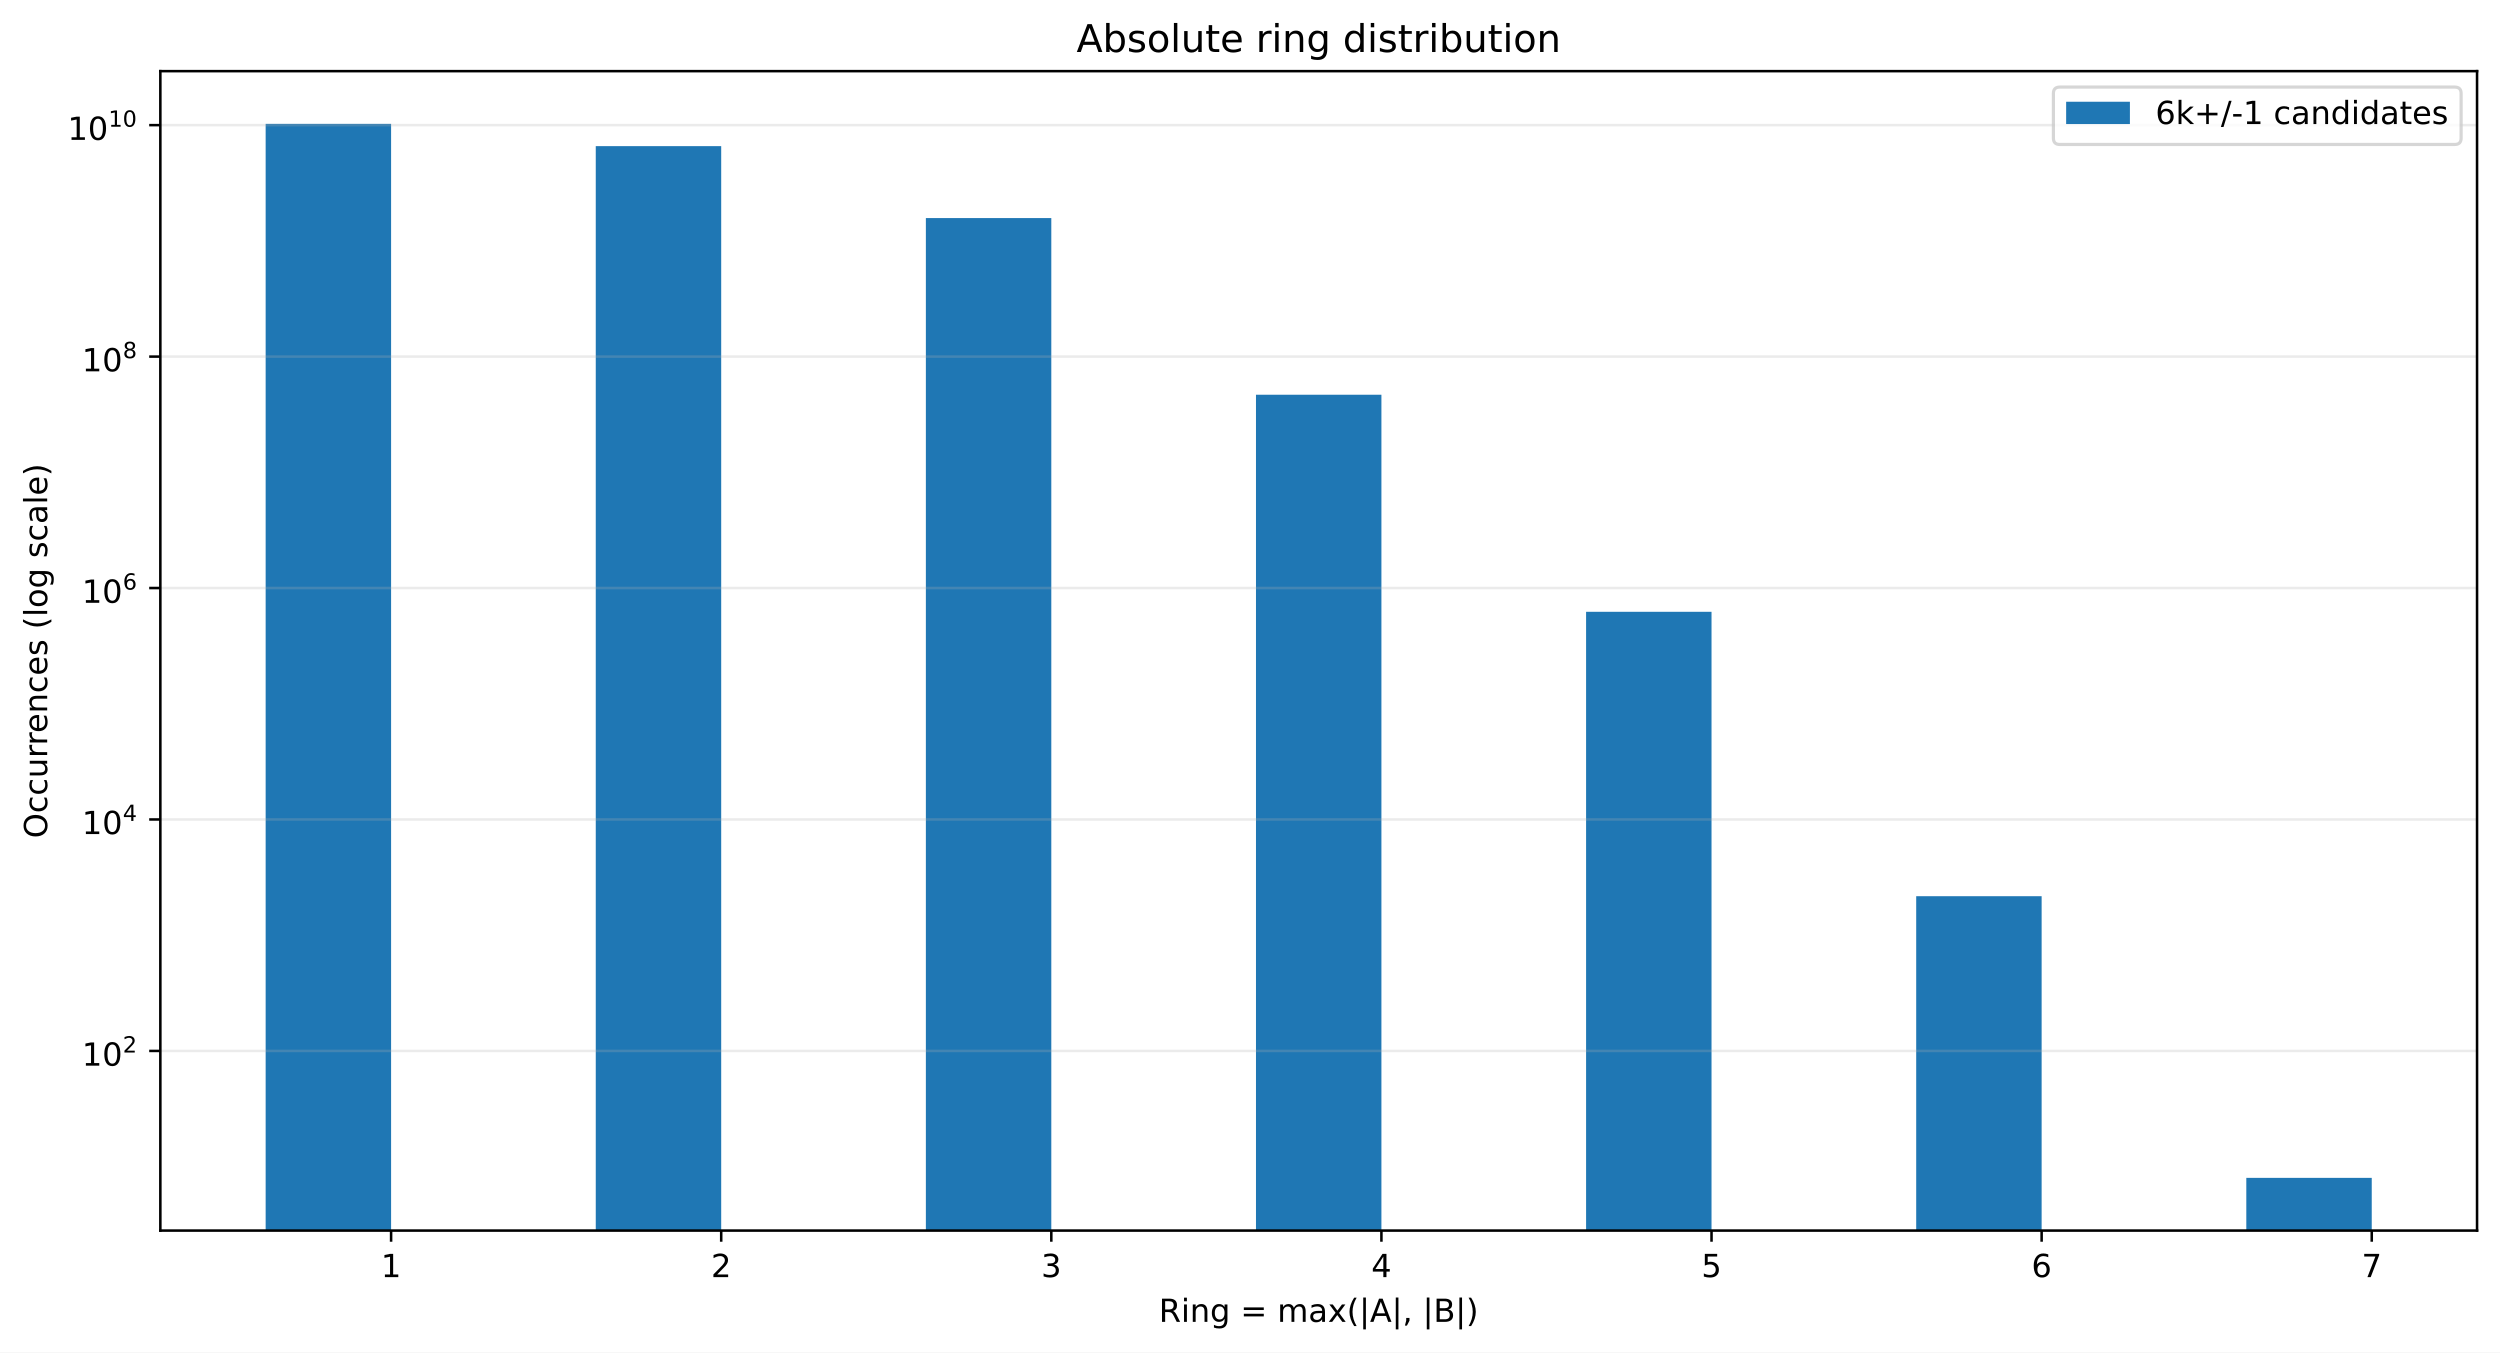
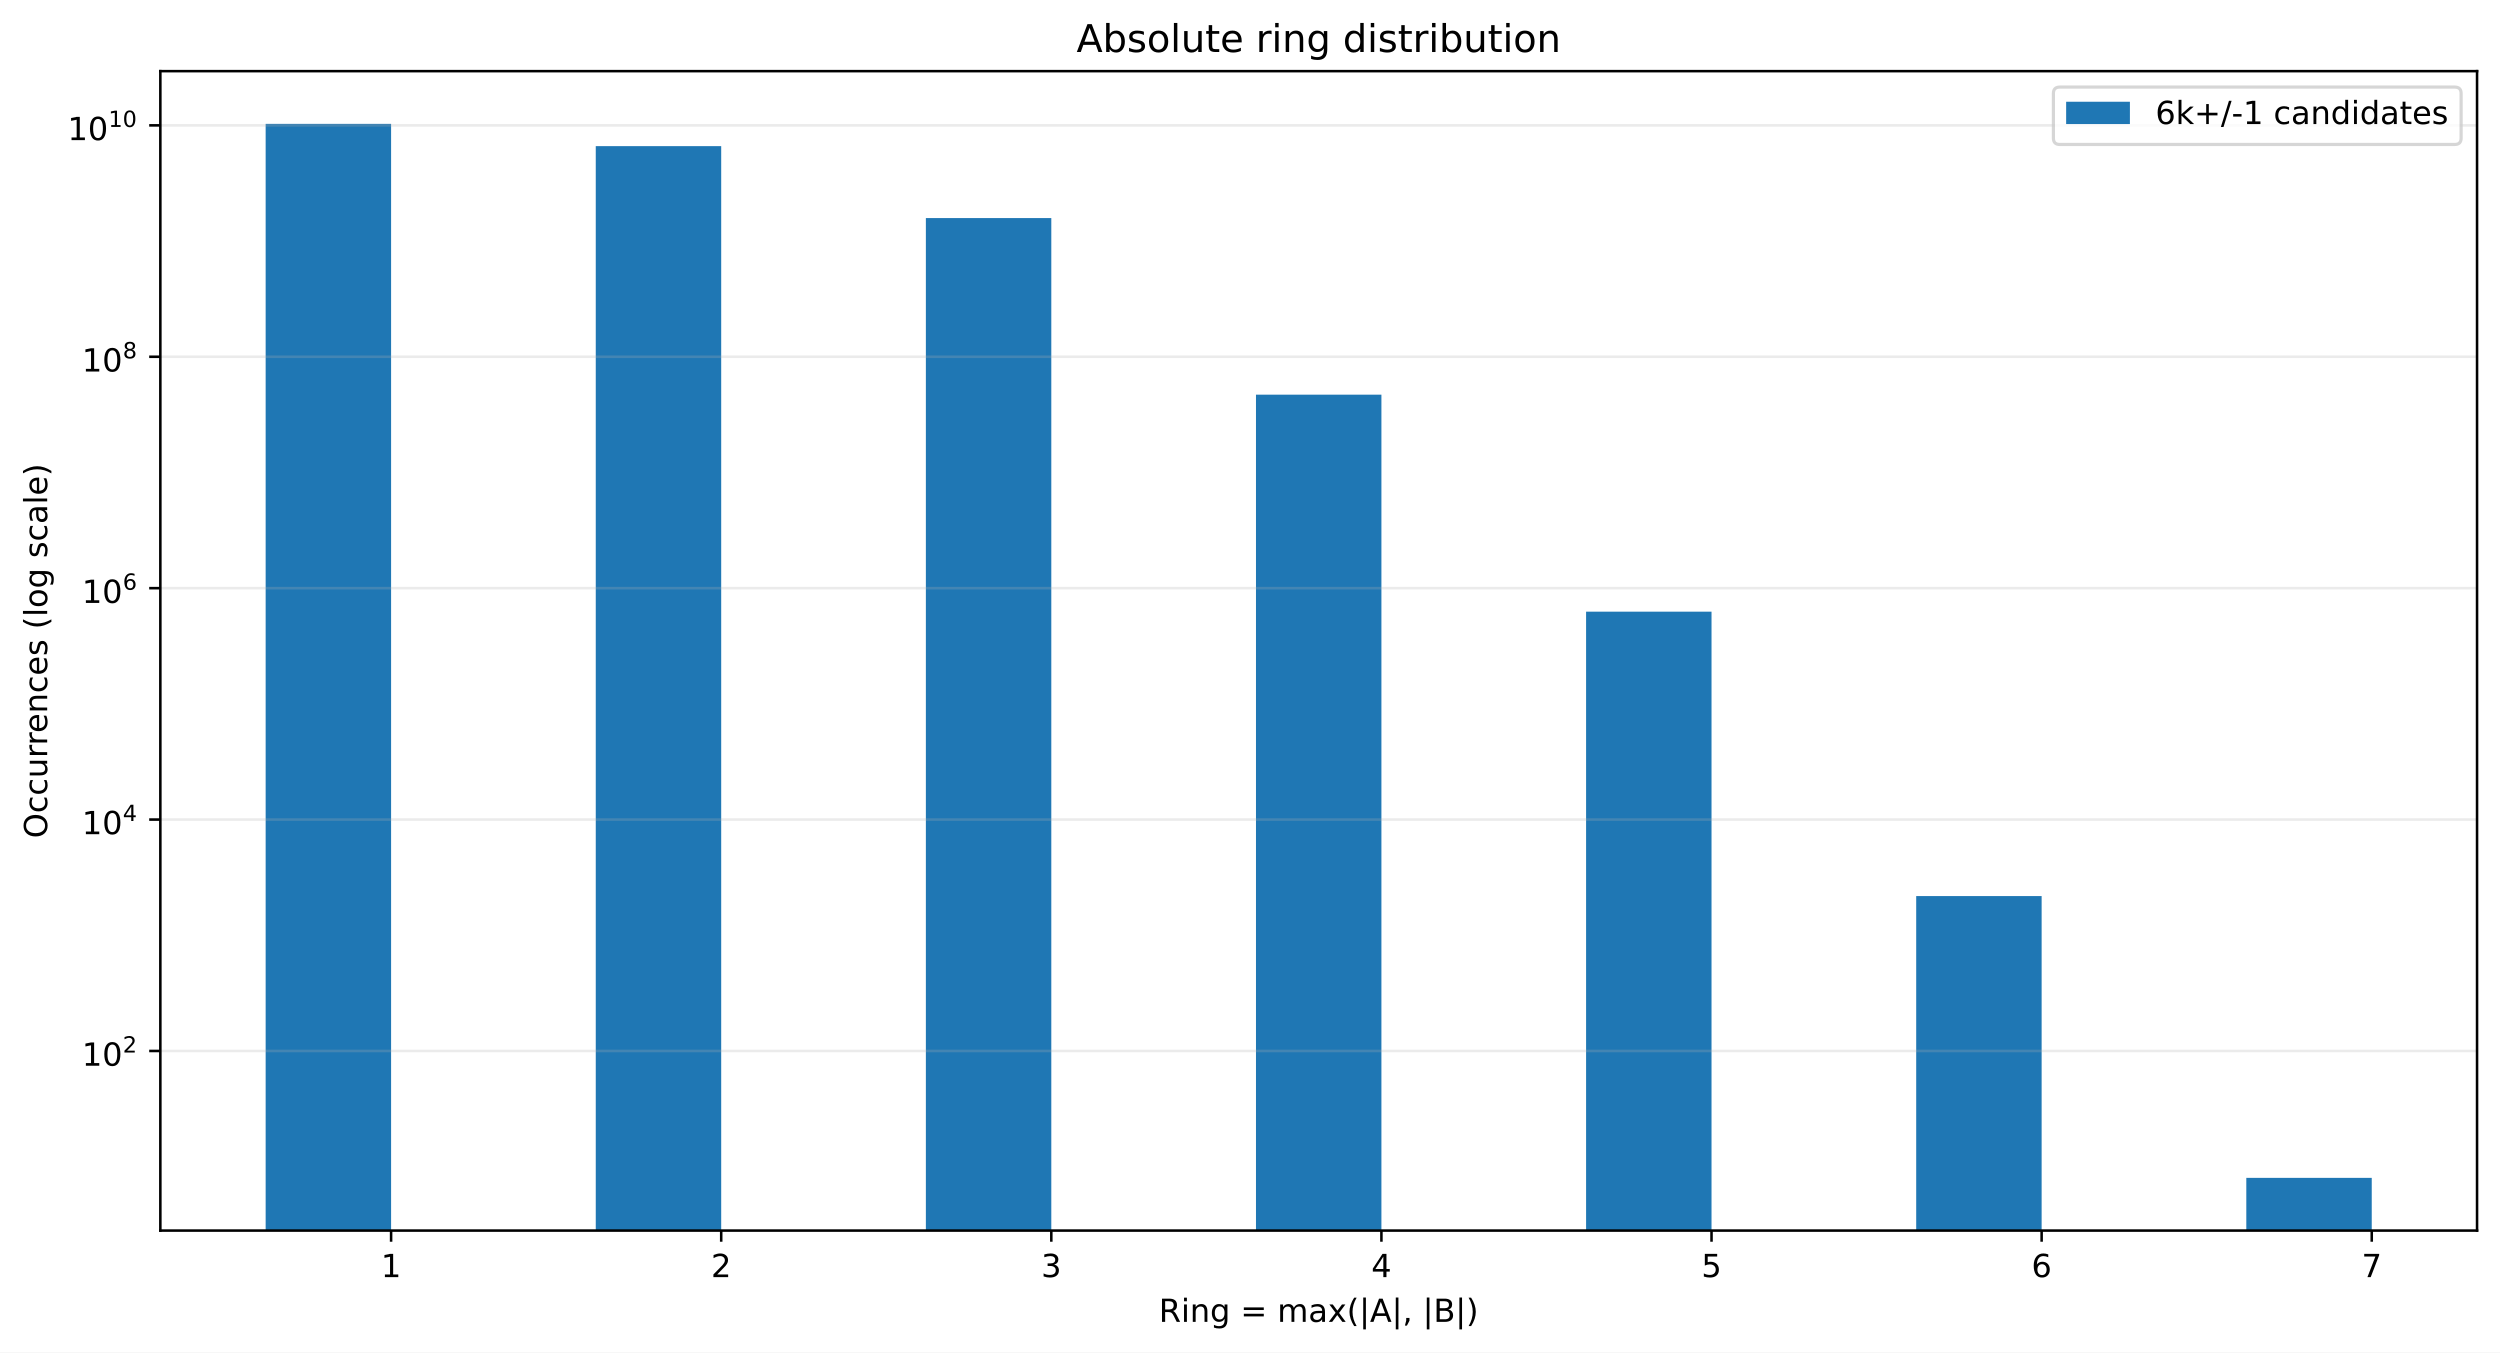
<svg xmlns="http://www.w3.org/2000/svg" xmlns:xlink="http://www.w3.org/1999/xlink" width="784.258pt" height="424.28pt" viewBox="0 0 784.258 424.28" version="1.1">
  <defs>
    <style type="text/css">*{stroke-linejoin: round; stroke-linecap: butt}</style>
  </defs>
  <g id="figure_1">
    <g id="patch_1">
      <path d="M 0 424.28  L 784.258 424.28  L 784.258 0  L 0 0  z " style="fill: #ffffff" />
    </g>
    <g id="axes_1">
      <g id="patch_2">
        <path d="M 50.301 386.036  L 777.058 386.036  L 777.058 22.318  L 50.301 22.318  z " style="fill: #ffffff" />
      </g>
      <g id="patch_3">
-         <path d="M 83.335 36705.257  L 122.687 36705.257  L 122.687 38.851  L 83.335 38.851  z " clip-path="url(#p8e0eadb6ff)" style="fill: #1f77b4" />
+         <path d="M 83.335 36697.544  L 122.687 36697.544  L 122.687 38.851  L 83.335 38.851  z " clip-path="url(#p7bcc1fd3c0)" style="fill: #1f77b4" />
      </g>
      <g id="patch_4">
-         <path d="M 186.891 36705.257  L 226.243 36705.257  L 226.243 45.838  L 186.891 45.838  z " clip-path="url(#p8e0eadb6ff)" style="fill: #1f77b4" />
+         <path d="M 186.891 36697.544  L 226.243 36697.544  L 226.243 45.837  L 186.891 45.837  z " clip-path="url(#p7bcc1fd3c0)" style="fill: #1f77b4" />
      </g>
      <g id="patch_5">
-         <path d="M 290.448 36705.257  L 329.799 36705.257  L 329.799 68.407  L 290.448 68.407  z " clip-path="url(#p8e0eadb6ff)" style="fill: #1f77b4" />
+         <path d="M 290.448 36697.544  L 329.799 36697.544  L 329.799 68.401  L 290.448 68.401  z " clip-path="url(#p7bcc1fd3c0)" style="fill: #1f77b4" />
      </g>
      <g id="patch_6">
-         <path d="M 394.004 36705.257  L 433.355 36705.257  L 433.355 123.827  L 394.004 123.827  z " clip-path="url(#p8e0eadb6ff)" style="fill: #1f77b4" />
+         <path d="M 394.004 36697.544  L 433.355 36697.544  L 433.355 123.809  L 394.004 123.809  z " clip-path="url(#p7bcc1fd3c0)" style="fill: #1f77b4" />
      </g>
      <g id="patch_7">
-         <path d="M 497.56 36705.257  L 536.912 36705.257  L 536.912 191.919  L 497.56 191.919  z " clip-path="url(#p8e0eadb6ff)" style="fill: #1f77b4" />
+         <path d="M 497.56 36697.544  L 536.912 36697.544  L 536.912 191.888  L 497.56 191.888  z " clip-path="url(#p7bcc1fd3c0)" style="fill: #1f77b4" />
      </g>
      <g id="patch_8">
-         <path d="M 601.116 36705.257  L 640.468 36705.257  L 640.468 281.136  L 601.116 281.136  z " clip-path="url(#p8e0eadb6ff)" style="fill: #1f77b4" />
+         <path d="M 601.116 36697.544  L 640.468 36697.544  L 640.468 281.096  L 601.116 281.096  z " clip-path="url(#p7bcc1fd3c0)" style="fill: #1f77b4" />
      </g>
      <g id="patch_9">
-         <path d="M 704.673 36705.257  L 744.024 36705.257  L 744.024 369.503  L 704.673 369.503  z " clip-path="url(#p8e0eadb6ff)" style="fill: #1f77b4" />
+         <path d="M 704.673 36697.544  L 744.024 36697.544  L 744.024 369.503  L 704.673 369.503  z " clip-path="url(#p7bcc1fd3c0)" style="fill: #1f77b4" />
      </g>
      <g id="matplotlib.axis_1">
        <g id="xtick_1">
          <g id="line2d_1">
            <defs>
-               <path id="m4c69bc29e9" d="M 0 0  L 0 3.5  " style="stroke: #000000; stroke-width: 0.8" />
+               <path id="m66e2e5cbbc" d="M 0 0  L 0 3.5  " style="stroke: #000000; stroke-width: 0.8" />
            </defs>
            <g>
-               <use xlink:href="#m4c69bc29e9" x="122.687" y="386.036" style="stroke: #000000; stroke-width: 0.8" />
+               <use xlink:href="#m66e2e5cbbc" x="122.687" y="386.036" style="stroke: #000000; stroke-width: 0.8" />
            </g>
          </g>
          <g id="text_1">
            <g transform="translate(119.5053 400.6334) scale(0.1 -0.1)">
              <defs>
                <path id="DejaVuSans-14" d="M 794 531  L 1825 531  L 1825 4091  L 703 3866  L 703 4441  L 1819 4666  L 2450 4666  L 2450 531  L 3481 531  L 3481 0  L 794 0  L 794 531  z " transform="scale(0.015625)" />
              </defs>
              <use xlink:href="#DejaVuSans-14" />
            </g>
          </g>
        </g>
        <g id="xtick_2">
          <g id="line2d_2">
            <g>
-               <use xlink:href="#m4c69bc29e9" x="226.243" y="386.036" style="stroke: #000000; stroke-width: 0.8" />
+               <use xlink:href="#m66e2e5cbbc" x="226.243" y="386.036" style="stroke: #000000; stroke-width: 0.8" />
            </g>
          </g>
          <g id="text_2">
            <g transform="translate(223.0616 400.6334) scale(0.1 -0.1)">
              <defs>
                <path id="DejaVuSans-15" d="M 1228 531  L 3431 531  L 3431 0  L 469 0  L 469 531  Q 828 903 1448 1529  Q 2069 2156 2228 2338  Q 2531 2678 2651 2914  Q 2772 3150 2772 3378  Q 2772 3750 2511 3984  Q 2250 4219 1831 4219  Q 1534 4219 1204 4116  Q 875 4013 500 3803  L 500 4441  Q 881 4594 1212 4672  Q 1544 4750 1819 4750  Q 2544 4750 2975 4387  Q 3406 4025 3406 3419  Q 3406 3131 3298 2873  Q 3191 2616 2906 2266  Q 2828 2175 2409 1742  Q 1991 1309 1228 531  z " transform="scale(0.015625)" />
              </defs>
              <use xlink:href="#DejaVuSans-15" />
            </g>
          </g>
        </g>
        <g id="xtick_3">
          <g id="line2d_3">
            <g>
-               <use xlink:href="#m4c69bc29e9" x="329.799" y="386.036" style="stroke: #000000; stroke-width: 0.8" />
+               <use xlink:href="#m66e2e5cbbc" x="329.799" y="386.036" style="stroke: #000000; stroke-width: 0.8" />
            </g>
          </g>
          <g id="text_3">
            <g transform="translate(326.6178 400.6334) scale(0.1 -0.1)">
              <defs>
                <path id="DejaVuSans-16" d="M 2597 2516  Q 3050 2419 3304 2112  Q 3559 1806 3559 1356  Q 3559 666 3084 287  Q 2609 -91 1734 -91  Q 1441 -91 1130 -33  Q 819 25 488 141  L 488 750  Q 750 597 1062 519  Q 1375 441 1716 441  Q 2309 441 2620 675  Q 2931 909 2931 1356  Q 2931 1769 2642 2001  Q 2353 2234 1838 2234  L 1294 2234  L 1294 2753  L 1863 2753  Q 2328 2753 2575 2939  Q 2822 3125 2822 3475  Q 2822 3834 2567 4026  Q 2313 4219 1838 4219  Q 1578 4219 1281 4162  Q 984 4106 628 3988  L 628 4550  Q 988 4650 1302 4700  Q 1616 4750 1894 4750  Q 2613 4750 3031 4423  Q 3450 4097 3450 3541  Q 3450 3153 3228 2886  Q 3006 2619 2597 2516  z " transform="scale(0.015625)" />
              </defs>
              <use xlink:href="#DejaVuSans-16" />
            </g>
          </g>
        </g>
        <g id="xtick_4">
          <g id="line2d_4">
            <g>
-               <use xlink:href="#m4c69bc29e9" x="433.355" y="386.036" style="stroke: #000000; stroke-width: 0.8" />
+               <use xlink:href="#m66e2e5cbbc" x="433.355" y="386.036" style="stroke: #000000; stroke-width: 0.8" />
            </g>
          </g>
          <g id="text_4">
            <g transform="translate(430.174 400.6334) scale(0.1 -0.1)">
              <defs>
                <path id="DejaVuSans-17" d="M 2419 4116  L 825 1625  L 2419 1625  L 2419 4116  z M 2253 4666  L 3047 4666  L 3047 1625  L 3713 1625  L 3713 1100  L 3047 1100  L 3047 0  L 2419 0  L 2419 1100  L 313 1100  L 313 1709  L 2253 4666  z " transform="scale(0.015625)" />
              </defs>
              <use xlink:href="#DejaVuSans-17" />
            </g>
          </g>
        </g>
        <g id="xtick_5">
          <g id="line2d_5">
            <g>
-               <use xlink:href="#m4c69bc29e9" x="536.912" y="386.036" style="stroke: #000000; stroke-width: 0.8" />
+               <use xlink:href="#m66e2e5cbbc" x="536.912" y="386.036" style="stroke: #000000; stroke-width: 0.8" />
            </g>
          </g>
          <g id="text_5">
            <g transform="translate(533.7303 400.6334) scale(0.1 -0.1)">
              <defs>
                <path id="DejaVuSans-18" d="M 691 4666  L 3169 4666  L 3169 4134  L 1269 4134  L 1269 2991  Q 1406 3038 1543 3061  Q 1681 3084 1819 3084  Q 2600 3084 3056 2656  Q 3513 2228 3513 1497  Q 3513 744 3044 326  Q 2575 -91 1722 -91  Q 1428 -91 1123 -41  Q 819 9 494 109  L 494 744  Q 775 591 1075 516  Q 1375 441 1709 441  Q 2250 441 2565 725  Q 2881 1009 2881 1497  Q 2881 1984 2565 2268  Q 2250 2553 1709 2553  Q 1456 2553 1204 2497  Q 953 2441 691 2322  L 691 4666  z " transform="scale(0.015625)" />
              </defs>
              <use xlink:href="#DejaVuSans-18" />
            </g>
          </g>
        </g>
        <g id="xtick_6">
          <g id="line2d_6">
            <g>
-               <use xlink:href="#m4c69bc29e9" x="640.468" y="386.036" style="stroke: #000000; stroke-width: 0.8" />
+               <use xlink:href="#m66e2e5cbbc" x="640.468" y="386.036" style="stroke: #000000; stroke-width: 0.8" />
            </g>
          </g>
          <g id="text_6">
            <g transform="translate(637.2865 400.6334) scale(0.1 -0.1)">
              <defs>
                <path id="DejaVuSans-19" d="M 2113 2584  Q 1688 2584 1439 2293  Q 1191 2003 1191 1497  Q 1191 994 1439 701  Q 1688 409 2113 409  Q 2538 409 2786 701  Q 3034 994 3034 1497  Q 3034 2003 2786 2293  Q 2538 2584 2113 2584  z M 3366 4563  L 3366 3988  Q 3128 4100 2886 4159  Q 2644 4219 2406 4219  Q 1781 4219 1451 3797  Q 1122 3375 1075 2522  Q 1259 2794 1537 2939  Q 1816 3084 2150 3084  Q 2853 3084 3261 2657  Q 3669 2231 3669 1497  Q 3669 778 3244 343  Q 2819 -91 2113 -91  Q 1303 -91 875 529  Q 447 1150 447 2328  Q 447 3434 972 4092  Q 1497 4750 2381 4750  Q 2619 4750 2861 4703  Q 3103 4656 3366 4563  z " transform="scale(0.015625)" />
              </defs>
              <use xlink:href="#DejaVuSans-19" />
            </g>
          </g>
        </g>
        <g id="xtick_7">
          <g id="line2d_7">
            <g>
-               <use xlink:href="#m4c69bc29e9" x="744.024" y="386.036" style="stroke: #000000; stroke-width: 0.8" />
+               <use xlink:href="#m66e2e5cbbc" x="744.024" y="386.036" style="stroke: #000000; stroke-width: 0.8" />
            </g>
          </g>
          <g id="text_7">
            <g transform="translate(740.8427 400.6334) scale(0.1 -0.1)">
              <defs>
                <path id="DejaVuSans-1a" d="M 525 4666  L 3525 4666  L 3525 4397  L 1831 0  L 1172 0  L 2766 4134  L 525 4134  L 525 4666  z " transform="scale(0.015625)" />
              </defs>
              <use xlink:href="#DejaVuSans-1a" />
            </g>
          </g>
        </g>
        <g id="text_8">
          <g transform="translate(363.5437 414.678) scale(0.1 -0.1)">
            <defs>
              <path id="DejaVuSans-35" d="M 2841 2188  Q 3044 2119 3236 1894  Q 3428 1669 3622 1275  L 4263 0  L 3584 0  L 2988 1197  Q 2756 1666 2539 1819  Q 2322 1972 1947 1972  L 1259 1972  L 1259 0  L 628 0  L 628 4666  L 2053 4666  Q 2853 4666 3247 4331  Q 3641 3997 3641 3322  Q 3641 2881 3436 2590  Q 3231 2300 2841 2188  z M 1259 4147  L 1259 2491  L 2053 2491  Q 2509 2491 2742 2702  Q 2975 2913 2975 3322  Q 2975 3731 2742 3939  Q 2509 4147 2053 4147  L 1259 4147  z " transform="scale(0.015625)" />
              <path id="DejaVuSans-4c" d="M 603 3500  L 1178 3500  L 1178 0  L 603 0  L 603 3500  z M 603 4863  L 1178 4863  L 1178 4134  L 603 4134  L 603 4863  z " transform="scale(0.015625)" />
              <path id="DejaVuSans-51" d="M 3513 2113  L 3513 0  L 2938 0  L 2938 2094  Q 2938 2591 2744 2837  Q 2550 3084 2163 3084  Q 1697 3084 1428 2787  Q 1159 2491 1159 1978  L 1159 0  L 581 0  L 581 3500  L 1159 3500  L 1159 2956  Q 1366 3272 1645 3428  Q 1925 3584 2291 3584  Q 2894 3584 3203 3211  Q 3513 2838 3513 2113  z " transform="scale(0.015625)" />
              <path id="DejaVuSans-4a" d="M 2906 1791  Q 2906 2416 2648 2759  Q 2391 3103 1925 3103  Q 1463 3103 1205 2759  Q 947 2416 947 1791  Q 947 1169 1205 825  Q 1463 481 1925 481  Q 2391 481 2648 825  Q 2906 1169 2906 1791  z M 3481 434  Q 3481 -459 3084 -895  Q 2688 -1331 1869 -1331  Q 1566 -1331 1297 -1286  Q 1028 -1241 775 -1147  L 775 -588  Q 1028 -725 1275 -790  Q 1522 -856 1778 -856  Q 2344 -856 2625 -561  Q 2906 -266 2906 331  L 2906 616  Q 2728 306 2450 153  Q 2172 0 1784 0  Q 1141 0 747 490  Q 353 981 353 1791  Q 353 2603 747 3093  Q 1141 3584 1784 3584  Q 2172 3584 2450 3431  Q 2728 3278 2906 2969  L 2906 3500  L 3481 3500  L 3481 434  z " transform="scale(0.015625)" />
              <path id="DejaVuSans-3" transform="scale(0.015625)" />
              <path id="DejaVuSans-20" d="M 678 2906  L 4684 2906  L 4684 2381  L 678 2381  L 678 2906  z M 678 1631  L 4684 1631  L 4684 1100  L 678 1100  L 678 1631  z " transform="scale(0.015625)" />
              <path id="DejaVuSans-50" d="M 3328 2828  Q 3544 3216 3844 3400  Q 4144 3584 4550 3584  Q 5097 3584 5394 3201  Q 5691 2819 5691 2113  L 5691 0  L 5113 0  L 5113 2094  Q 5113 2597 4934 2840  Q 4756 3084 4391 3084  Q 3944 3084 3684 2787  Q 3425 2491 3425 1978  L 3425 0  L 2847 0  L 2847 2094  Q 2847 2600 2669 2842  Q 2491 3084 2119 3084  Q 1678 3084 1418 2786  Q 1159 2488 1159 1978  L 1159 0  L 581 0  L 581 3500  L 1159 3500  L 1159 2956  Q 1356 3278 1631 3431  Q 1906 3584 2284 3584  Q 2666 3584 2933 3390  Q 3200 3197 3328 2828  z " transform="scale(0.015625)" />
              <path id="DejaVuSans-44" d="M 2194 1759  Q 1497 1759 1228 1600  Q 959 1441 959 1056  Q 959 750 1161 570  Q 1363 391 1709 391  Q 2188 391 2477 730  Q 2766 1069 2766 1631  L 2766 1759  L 2194 1759  z M 3341 1997  L 3341 0  L 2766 0  L 2766 531  Q 2569 213 2275 61  Q 1981 -91 1556 -91  Q 1019 -91 701 211  Q 384 513 384 1019  Q 384 1609 779 1909  Q 1175 2209 1959 2209  L 2766 2209  L 2766 2266  Q 2766 2663 2505 2880  Q 2244 3097 1772 3097  Q 1472 3097 1187 3025  Q 903 2953 641 2809  L 641 3341  Q 956 3463 1253 3523  Q 1550 3584 1831 3584  Q 2591 3584 2966 3190  Q 3341 2797 3341 1997  z " transform="scale(0.015625)" />
              <path id="DejaVuSans-5b" d="M 3513 3500  L 2247 1797  L 3578 0  L 2900 0  L 1881 1375  L 863 0  L 184 0  L 1544 1831  L 300 3500  L 978 3500  L 1906 2253  L 2834 3500  L 3513 3500  z " transform="scale(0.015625)" />
              <path id="DejaVuSans-b" d="M 1984 4856  Q 1566 4138 1362 3434  Q 1159 2731 1159 2009  Q 1159 1288 1364 580  Q 1569 -128 1984 -844  L 1484 -844  Q 1016 -109 783 600  Q 550 1309 550 2009  Q 550 2706 781 3412  Q 1013 4119 1484 4856  L 1984 4856  z " transform="scale(0.015625)" />
              <path id="DejaVuSans-5f" d="M 1344 4891  L 1344 -1509  L 813 -1509  L 813 4891  L 1344 4891  z " transform="scale(0.015625)" />
              <path id="DejaVuSans-24" d="M 2188 4044  L 1331 1722  L 3047 1722  L 2188 4044  z M 1831 4666  L 2547 4666  L 4325 0  L 3669 0  L 3244 1197  L 1141 1197  L 716 0  L 50 0  L 1831 4666  z " transform="scale(0.015625)" />
              <path id="DejaVuSans-f" d="M 750 794  L 1409 794  L 1409 256  L 897 -744  L 494 -744  L 750 256  L 750 794  z " transform="scale(0.015625)" />
              <path id="DejaVuSans-25" d="M 1259 2228  L 1259 519  L 2272 519  Q 2781 519 3026 730  Q 3272 941 3272 1375  Q 3272 1813 3026 2020  Q 2781 2228 2272 2228  L 1259 2228  z M 1259 4147  L 1259 2741  L 2194 2741  Q 2656 2741 2882 2914  Q 3109 3088 3109 3444  Q 3109 3797 2882 3972  Q 2656 4147 2194 4147  L 1259 4147  z M 628 4666  L 2241 4666  Q 2963 4666 3353 4366  Q 3744 4066 3744 3513  Q 3744 3084 3544 2831  Q 3344 2578 2956 2516  Q 3422 2416 3680 2098  Q 3938 1781 3938 1306  Q 3938 681 3513 340  Q 3088 0 2303 0  L 628 0  L 628 4666  z " transform="scale(0.015625)" />
              <path id="DejaVuSans-c" d="M 513 4856  L 1013 4856  Q 1481 4119 1714 3412  Q 1947 2706 1947 2009  Q 1947 1309 1714 600  Q 1481 -109 1013 -844  L 513 -844  Q 928 -128 1133 580  Q 1338 1288 1338 2009  Q 1338 2731 1133 3434  Q 928 4138 513 4856  z " transform="scale(0.015625)" />
            </defs>
            <use xlink:href="#DejaVuSans-35" />
            <use xlink:href="#DejaVuSans-4c" transform="translate(69.48438 0)" />
            <use xlink:href="#DejaVuSans-51" transform="translate(97.26562 0)" />
            <use xlink:href="#DejaVuSans-4a" transform="translate(160.6406 0)" />
            <use xlink:href="#DejaVuSans-3" transform="translate(224.125 0)" />
            <use xlink:href="#DejaVuSans-20" transform="translate(255.9062 0)" />
            <use xlink:href="#DejaVuSans-3" transform="translate(339.7031 0)" />
            <use xlink:href="#DejaVuSans-50" transform="translate(371.4844 0)" />
            <use xlink:href="#DejaVuSans-44" transform="translate(468.8906 0)" />
            <use xlink:href="#DejaVuSans-5b" transform="translate(530.1719 0)" />
            <use xlink:href="#DejaVuSans-b" transform="translate(589.3594 0)" />
            <use xlink:href="#DejaVuSans-5f" transform="translate(628.375 0)" />
            <use xlink:href="#DejaVuSans-24" transform="translate(662.0625 0)" />
            <use xlink:href="#DejaVuSans-5f" transform="translate(730.4688 0)" />
            <use xlink:href="#DejaVuSans-f" transform="translate(764.1562 0)" />
            <use xlink:href="#DejaVuSans-3" transform="translate(795.9375 0)" />
            <use xlink:href="#DejaVuSans-5f" transform="translate(827.7188 0)" />
            <use xlink:href="#DejaVuSans-25" transform="translate(861.4062 0)" />
            <use xlink:href="#DejaVuSans-5f" transform="translate(930.0156 0)" />
            <use xlink:href="#DejaVuSans-c" transform="translate(963.7031 0)" />
          </g>
        </g>
      </g>
      <g id="matplotlib.axis_2">
        <g id="ytick_1">
          <g id="line2d_8">
-             <path d="M 50.301 329.682  L 777.058 329.682  " clip-path="url(#p8e0eadb6ff)" style="fill: none; stroke: #b0b0b0; stroke-opacity: 0.25; stroke-width: 0.8; stroke-linecap: square" />
+             <path d="M 50.301 329.691  L 777.058 329.691  " clip-path="url(#p7bcc1fd3c0)" style="fill: none; stroke: #b0b0b0; stroke-opacity: 0.25; stroke-width: 0.8; stroke-linecap: square" />
          </g>
          <g id="line2d_9">
            <defs>
-               <path id="mef5e753d96" d="M 0 0  L -3.5 0  " style="stroke: #000000; stroke-width: 0.8" />
+               <path id="m7a32006f7e" d="M 0 0  L -3.5 0  " style="stroke: #000000; stroke-width: 0.8" />
            </defs>
            <g>
-               <use xlink:href="#mef5e753d96" x="50.301" y="329.682" style="stroke: #000000; stroke-width: 0.8" />
+               <use xlink:href="#m7a32006f7e" x="50.301" y="329.691" style="stroke: #000000; stroke-width: 0.8" />
            </g>
          </g>
          <g id="text_9">
-             <g transform="translate(25.70078 334.3821) scale(0.1 -0.1)">
+             <g transform="translate(25.70078 334.3905) scale(0.1 -0.1)">
              <defs>
                <path id="DejaVuSans-13" d="M 2034 4250  Q 1547 4250 1301 3770  Q 1056 3291 1056 2328  Q 1056 1369 1301 889  Q 1547 409 2034 409  Q 2525 409 2770 889  Q 3016 1369 3016 2328  Q 3016 3291 2770 3770  Q 2525 4250 2034 4250  z M 2034 4750  Q 2819 4750 3233 4129  Q 3647 3509 3647 2328  Q 3647 1150 3233 529  Q 2819 -91 2034 -91  Q 1250 -91 836 529  Q 422 1150 422 2328  Q 422 3509 836 4129  Q 1250 4750 2034 4750  z " transform="scale(0.015625)" />
              </defs>
              <use xlink:href="#DejaVuSans-14" transform="translate(0 0.746875)" />
              <use xlink:href="#DejaVuSans-13" transform="translate(63.62305 0.746875)" />
              <use xlink:href="#DejaVuSans-15" transform="translate(128.2031 42.04688) scale(0.7)" />
            </g>
          </g>
        </g>
        <g id="ytick_2">
          <g id="line2d_10">
-             <path d="M 50.301 257.076  L 777.058 257.076  " clip-path="url(#p8e0eadb6ff)" style="fill: none; stroke: #b0b0b0; stroke-opacity: 0.25; stroke-width: 0.8; stroke-linecap: square" />
+             <path d="M 50.301 257.1  L 777.058 257.1  " clip-path="url(#p7bcc1fd3c0)" style="fill: none; stroke: #b0b0b0; stroke-opacity: 0.25; stroke-width: 0.8; stroke-linecap: square" />
          </g>
          <g id="line2d_11">
            <g>
-               <use xlink:href="#mef5e753d96" x="50.301" y="257.076" style="stroke: #000000; stroke-width: 0.8" />
+               <use xlink:href="#m7a32006f7e" x="50.301" y="257.1" style="stroke: #000000; stroke-width: 0.8" />
            </g>
          </g>
          <g id="text_10">
-             <g transform="translate(25.70078 261.7261) scale(0.1 -0.1)">
+             <g transform="translate(25.70078 261.75) scale(0.1 -0.1)">
              <use xlink:href="#DejaVuSans-14" transform="translate(0 0.665625)" />
              <use xlink:href="#DejaVuSans-13" transform="translate(63.62305 0.665625)" />
              <use xlink:href="#DejaVuSans-17" transform="translate(128.2031 41.96563) scale(0.7)" />
            </g>
          </g>
        </g>
        <g id="ytick_3">
          <g id="line2d_12">
-             <path d="M 50.301 184.47  L 777.058 184.47  " clip-path="url(#p8e0eadb6ff)" style="fill: none; stroke: #b0b0b0; stroke-opacity: 0.25; stroke-width: 0.8; stroke-linecap: square" />
+             <path d="M 50.301 184.509  L 777.058 184.509  " clip-path="url(#p7bcc1fd3c0)" style="fill: none; stroke: #b0b0b0; stroke-opacity: 0.25; stroke-width: 0.8; stroke-linecap: square" />
          </g>
          <g id="line2d_13">
            <g>
-               <use xlink:href="#mef5e753d96" x="50.301" y="184.47" style="stroke: #000000; stroke-width: 0.8" />
+               <use xlink:href="#m7a32006f7e" x="50.301" y="184.509" style="stroke: #000000; stroke-width: 0.8" />
            </g>
          </g>
          <g id="text_11">
-             <g transform="translate(25.70078 189.1702) scale(0.1 -0.1)">
+             <g transform="translate(25.70078 189.2095) scale(0.1 -0.1)">
              <use xlink:href="#DejaVuSans-14" transform="translate(0 0.746875)" />
              <use xlink:href="#DejaVuSans-13" transform="translate(63.62305 0.746875)" />
              <use xlink:href="#DejaVuSans-19" transform="translate(128.2031 42.04688) scale(0.7)" />
            </g>
          </g>
        </g>
        <g id="ytick_4">
          <g id="line2d_14">
-             <path d="M 50.301 111.864  L 777.058 111.864  " clip-path="url(#p8e0eadb6ff)" style="fill: none; stroke: #b0b0b0; stroke-opacity: 0.25; stroke-width: 0.8; stroke-linecap: square" />
+             <path d="M 50.301 111.919  L 777.058 111.919  " clip-path="url(#p7bcc1fd3c0)" style="fill: none; stroke: #b0b0b0; stroke-opacity: 0.25; stroke-width: 0.8; stroke-linecap: square" />
          </g>
          <g id="line2d_15">
            <g>
-               <use xlink:href="#mef5e753d96" x="50.301" y="111.864" style="stroke: #000000; stroke-width: 0.8" />
+               <use xlink:href="#m7a32006f7e" x="50.301" y="111.919" style="stroke: #000000; stroke-width: 0.8" />
            </g>
          </g>
          <g id="text_12">
-             <g transform="translate(25.70078 116.5643) scale(0.1 -0.1)">
+             <g transform="translate(25.70078 116.6189) scale(0.1 -0.1)">
              <defs>
                <path id="DejaVuSans-1b" d="M 2034 2216  Q 1584 2216 1326 1975  Q 1069 1734 1069 1313  Q 1069 891 1326 650  Q 1584 409 2034 409  Q 2484 409 2743 651  Q 3003 894 3003 1313  Q 3003 1734 2745 1975  Q 2488 2216 2034 2216  z M 1403 2484  Q 997 2584 770 2862  Q 544 3141 544 3541  Q 544 4100 942 4425  Q 1341 4750 2034 4750  Q 2731 4750 3128 4425  Q 3525 4100 3525 3541  Q 3525 3141 3298 2862  Q 3072 2584 2669 2484  Q 3125 2378 3379 2068  Q 3634 1759 3634 1313  Q 3634 634 3220 271  Q 2806 -91 2034 -91  Q 1263 -91 848 271  Q 434 634 434 1313  Q 434 1759 690 2068  Q 947 2378 1403 2484  z M 1172 3481  Q 1172 3119 1398 2916  Q 1625 2713 2034 2713  Q 2441 2713 2670 2916  Q 2900 3119 2900 3481  Q 2900 3844 2670 4047  Q 2441 4250 2034 4250  Q 1625 4250 1398 4047  Q 1172 3844 1172 3481  z " transform="scale(0.015625)" />
              </defs>
              <use xlink:href="#DejaVuSans-14" transform="translate(0 0.746875)" />
              <use xlink:href="#DejaVuSans-13" transform="translate(63.62305 0.746875)" />
              <use xlink:href="#DejaVuSans-1b" transform="translate(128.2031 42.04688) scale(0.7)" />
            </g>
          </g>
        </g>
        <g id="ytick_5">
          <g id="line2d_16">
-             <path d="M 50.301 39.258  L 777.058 39.258  " clip-path="url(#p8e0eadb6ff)" style="fill: none; stroke: #b0b0b0; stroke-opacity: 0.25; stroke-width: 0.8; stroke-linecap: square" />
+             <path d="M 50.301 39.328  L 777.058 39.328  " clip-path="url(#p7bcc1fd3c0)" style="fill: none; stroke: #b0b0b0; stroke-opacity: 0.25; stroke-width: 0.8; stroke-linecap: square" />
          </g>
          <g id="line2d_17">
            <g>
-               <use xlink:href="#mef5e753d96" x="50.301" y="39.258" style="stroke: #000000; stroke-width: 0.8" />
+               <use xlink:href="#m7a32006f7e" x="50.301" y="39.328" style="stroke: #000000; stroke-width: 0.8" />
            </g>
          </g>
          <g id="text_13">
-             <g transform="translate(21.20078 43.95832) scale(0.1 -0.1)">
+             <g transform="translate(21.20078 44.02842) scale(0.1 -0.1)">
              <use xlink:href="#DejaVuSans-14" transform="translate(0 0.746875)" />
              <use xlink:href="#DejaVuSans-13" transform="translate(63.62305 0.746875)" />
              <use xlink:href="#DejaVuSans-14" transform="translate(128.2031 42.04688) scale(0.7)" />
              <use xlink:href="#DejaVuSans-13" transform="translate(172.7393 42.04688) scale(0.7)" />
            </g>
          </g>
        </g>
        <g id="text_14">
          <g transform="translate(14.79844 262.9551) rotate(-90) scale(0.1 -0.1)">
            <defs>
              <path id="DejaVuSans-32" d="M 2522 4238  Q 1834 4238 1429 3725  Q 1025 3213 1025 2328  Q 1025 1447 1429 934  Q 1834 422 2522 422  Q 3209 422 3611 934  Q 4013 1447 4013 2328  Q 4013 3213 3611 3725  Q 3209 4238 2522 4238  z M 2522 4750  Q 3503 4750 4090 4092  Q 4678 3434 4678 2328  Q 4678 1225 4090 567  Q 3503 -91 2522 -91  Q 1538 -91 948 565  Q 359 1222 359 2328  Q 359 3434 948 4092  Q 1538 4750 2522 4750  z " transform="scale(0.015625)" />
              <path id="DejaVuSans-46" d="M 3122 3366  L 3122 2828  Q 2878 2963 2633 3030  Q 2388 3097 2138 3097  Q 1578 3097 1268 2742  Q 959 2388 959 1747  Q 959 1106 1268 751  Q 1578 397 2138 397  Q 2388 397 2633 464  Q 2878 531 3122 666  L 3122 134  Q 2881 22 2623 -34  Q 2366 -91 2075 -91  Q 1284 -91 818 406  Q 353 903 353 1747  Q 353 2603 823 3093  Q 1294 3584 2113 3584  Q 2378 3584 2631 3529  Q 2884 3475 3122 3366  z " transform="scale(0.015625)" />
              <path id="DejaVuSans-58" d="M 544 1381  L 544 3500  L 1119 3500  L 1119 1403  Q 1119 906 1312 657  Q 1506 409 1894 409  Q 2359 409 2629 706  Q 2900 1003 2900 1516  L 2900 3500  L 3475 3500  L 3475 0  L 2900 0  L 2900 538  Q 2691 219 2414 64  Q 2138 -91 1772 -91  Q 1169 -91 856 284  Q 544 659 544 1381  z M 1991 3584  L 1991 3584  z " transform="scale(0.015625)" />
              <path id="DejaVuSans-55" d="M 2631 2963  Q 2534 3019 2420 3045  Q 2306 3072 2169 3072  Q 1681 3072 1420 2755  Q 1159 2438 1159 1844  L 1159 0  L 581 0  L 581 3500  L 1159 3500  L 1159 2956  Q 1341 3275 1631 3429  Q 1922 3584 2338 3584  Q 2397 3584 2469 3576  Q 2541 3569 2628 3553  L 2631 2963  z " transform="scale(0.015625)" />
              <path id="DejaVuSans-48" d="M 3597 1894  L 3597 1613  L 953 1613  Q 991 1019 1311 708  Q 1631 397 2203 397  Q 2534 397 2845 478  Q 3156 559 3463 722  L 3463 178  Q 3153 47 2828 -22  Q 2503 -91 2169 -91  Q 1331 -91 842 396  Q 353 884 353 1716  Q 353 2575 817 3079  Q 1281 3584 2069 3584  Q 2775 3584 3186 3129  Q 3597 2675 3597 1894  z M 3022 2063  Q 3016 2534 2758 2815  Q 2500 3097 2075 3097  Q 1594 3097 1305 2825  Q 1016 2553 972 2059  L 3022 2063  z " transform="scale(0.015625)" />
              <path id="DejaVuSans-56" d="M 2834 3397  L 2834 2853  Q 2591 2978 2328 3040  Q 2066 3103 1784 3103  Q 1356 3103 1142 2972  Q 928 2841 928 2578  Q 928 2378 1081 2264  Q 1234 2150 1697 2047  L 1894 2003  Q 2506 1872 2764 1633  Q 3022 1394 3022 966  Q 3022 478 2636 193  Q 2250 -91 1575 -91  Q 1294 -91 989 -36  Q 684 19 347 128  L 347 722  Q 666 556 975 473  Q 1284 391 1588 391  Q 1994 391 2212 530  Q 2431 669 2431 922  Q 2431 1156 2273 1281  Q 2116 1406 1581 1522  L 1381 1569  Q 847 1681 609 1914  Q 372 2147 372 2553  Q 372 3047 722 3315  Q 1072 3584 1716 3584  Q 2034 3584 2315 3537  Q 2597 3491 2834 3397  z " transform="scale(0.015625)" />
              <path id="DejaVuSans-4f" d="M 603 4863  L 1178 4863  L 1178 0  L 603 0  L 603 4863  z " transform="scale(0.015625)" />
              <path id="DejaVuSans-52" d="M 1959 3097  Q 1497 3097 1228 2736  Q 959 2375 959 1747  Q 959 1119 1226 758  Q 1494 397 1959 397  Q 2419 397 2687 759  Q 2956 1122 2956 1747  Q 2956 2369 2687 2733  Q 2419 3097 1959 3097  z M 1959 3584  Q 2709 3584 3137 3096  Q 3566 2609 3566 1747  Q 3566 888 3137 398  Q 2709 -91 1959 -91  Q 1206 -91 779 398  Q 353 888 353 1747  Q 353 2609 779 3096  Q 1206 3584 1959 3584  z " transform="scale(0.015625)" />
            </defs>
            <use xlink:href="#DejaVuSans-32" />
            <use xlink:href="#DejaVuSans-46" transform="translate(78.71875 0)" />
            <use xlink:href="#DejaVuSans-46" transform="translate(133.7031 0)" />
            <use xlink:href="#DejaVuSans-58" transform="translate(188.6875 0)" />
            <use xlink:href="#DejaVuSans-55" transform="translate(252.0625 0)" />
            <use xlink:href="#DejaVuSans-55" transform="translate(291.4219 0)" />
            <use xlink:href="#DejaVuSans-48" transform="translate(330.3281 0)" />
            <use xlink:href="#DejaVuSans-51" transform="translate(391.8594 0)" />
            <use xlink:href="#DejaVuSans-46" transform="translate(455.2344 0)" />
            <use xlink:href="#DejaVuSans-48" transform="translate(510.2188 0)" />
            <use xlink:href="#DejaVuSans-56" transform="translate(571.75 0)" />
            <use xlink:href="#DejaVuSans-3" transform="translate(623.8438 0)" />
            <use xlink:href="#DejaVuSans-b" transform="translate(655.625 0)" />
            <use xlink:href="#DejaVuSans-4f" transform="translate(694.6406 0)" />
            <use xlink:href="#DejaVuSans-52" transform="translate(722.4219 0)" />
            <use xlink:href="#DejaVuSans-4a" transform="translate(783.6094 0)" />
            <use xlink:href="#DejaVuSans-3" transform="translate(847.0938 0)" />
            <use xlink:href="#DejaVuSans-56" transform="translate(878.875 0)" />
            <use xlink:href="#DejaVuSans-46" transform="translate(930.9688 0)" />
            <use xlink:href="#DejaVuSans-44" transform="translate(985.9531 0)" />
            <use xlink:href="#DejaVuSans-4f" transform="translate(1047.234 0)" />
            <use xlink:href="#DejaVuSans-48" transform="translate(1075.016 0)" />
            <use xlink:href="#DejaVuSans-c" transform="translate(1136.547 0)" />
          </g>
        </g>
      </g>
      <g id="patch_10">
        <path d="M 50.301 386.036  L 50.301 22.318  " style="fill: none; stroke: #000000; stroke-width: 0.8; stroke-linejoin: miter; stroke-linecap: square" />
      </g>
      <g id="patch_11">
        <path d="M 777.058 386.036  L 777.058 22.318  " style="fill: none; stroke: #000000; stroke-width: 0.8; stroke-linejoin: miter; stroke-linecap: square" />
      </g>
      <g id="patch_12">
        <path d="M 50.301 386.036  L 777.058 386.036  " style="fill: none; stroke: #000000; stroke-width: 0.8; stroke-linejoin: miter; stroke-linecap: square" />
      </g>
      <g id="patch_13">
        <path d="M 50.301 22.318  L 777.058 22.318  " style="fill: none; stroke: #000000; stroke-width: 0.8; stroke-linejoin: miter; stroke-linecap: square" />
      </g>
      <g id="text_15">
        <g transform="translate(337.7055 16.31812) scale(0.12 -0.12)">
          <defs>
            <path id="DejaVuSans-45" d="M 3116 1747  Q 3116 2381 2855 2742  Q 2594 3103 2138 3103  Q 1681 3103 1420 2742  Q 1159 2381 1159 1747  Q 1159 1113 1420 752  Q 1681 391 2138 391  Q 2594 391 2855 752  Q 3116 1113 3116 1747  z M 1159 2969  Q 1341 3281 1617 3432  Q 1894 3584 2278 3584  Q 2916 3584 3314 3078  Q 3713 2572 3713 1747  Q 3713 922 3314 415  Q 2916 -91 2278 -91  Q 1894 -91 1617 61  Q 1341 213 1159 525  L 1159 0  L 581 0  L 581 4863  L 1159 4863  L 1159 2969  z " transform="scale(0.015625)" />
            <path id="DejaVuSans-57" d="M 1172 4494  L 1172 3500  L 2356 3500  L 2356 3053  L 1172 3053  L 1172 1153  Q 1172 725 1289 603  Q 1406 481 1766 481  L 2356 481  L 2356 0  L 1766 0  Q 1100 0 847 248  Q 594 497 594 1153  L 594 3053  L 172 3053  L 172 3500  L 594 3500  L 594 4494  L 1172 4494  z " transform="scale(0.015625)" />
            <path id="DejaVuSans-47" d="M 2906 2969  L 2906 4863  L 3481 4863  L 3481 0  L 2906 0  L 2906 525  Q 2725 213 2448 61  Q 2172 -91 1784 -91  Q 1150 -91 751 415  Q 353 922 353 1747  Q 353 2572 751 3078  Q 1150 3584 1784 3584  Q 2172 3584 2448 3432  Q 2725 3281 2906 2969  z M 947 1747  Q 947 1113 1208 752  Q 1469 391 1925 391  Q 2381 391 2643 752  Q 2906 1113 2906 1747  Q 2906 2381 2643 2742  Q 2381 3103 1925 3103  Q 1469 3103 1208 2742  Q 947 2381 947 1747  z " transform="scale(0.015625)" />
          </defs>
          <use xlink:href="#DejaVuSans-24" />
          <use xlink:href="#DejaVuSans-45" transform="translate(68.40625 0)" />
          <use xlink:href="#DejaVuSans-56" transform="translate(131.8906 0)" />
          <use xlink:href="#DejaVuSans-52" transform="translate(183.9844 0)" />
          <use xlink:href="#DejaVuSans-4f" transform="translate(245.1719 0)" />
          <use xlink:href="#DejaVuSans-58" transform="translate(272.9531 0)" />
          <use xlink:href="#DejaVuSans-57" transform="translate(336.3281 0)" />
          <use xlink:href="#DejaVuSans-48" transform="translate(375.5312 0)" />
          <use xlink:href="#DejaVuSans-3" transform="translate(437.0625 0)" />
          <use xlink:href="#DejaVuSans-55" transform="translate(468.8438 0)" />
          <use xlink:href="#DejaVuSans-4c" transform="translate(509.9531 0)" />
          <use xlink:href="#DejaVuSans-51" transform="translate(537.7344 0)" />
          <use xlink:href="#DejaVuSans-4a" transform="translate(601.1094 0)" />
          <use xlink:href="#DejaVuSans-3" transform="translate(664.5938 0)" />
          <use xlink:href="#DejaVuSans-47" transform="translate(696.375 0)" />
          <use xlink:href="#DejaVuSans-4c" transform="translate(759.8594 0)" />
          <use xlink:href="#DejaVuSans-56" transform="translate(787.6406 0)" />
          <use xlink:href="#DejaVuSans-57" transform="translate(839.7344 0)" />
          <use xlink:href="#DejaVuSans-55" transform="translate(878.9375 0)" />
          <use xlink:href="#DejaVuSans-4c" transform="translate(920.0469 0)" />
          <use xlink:href="#DejaVuSans-45" transform="translate(947.8281 0)" />
          <use xlink:href="#DejaVuSans-58" transform="translate(1011.312 0)" />
          <use xlink:href="#DejaVuSans-57" transform="translate(1074.688 0)" />
          <use xlink:href="#DejaVuSans-4c" transform="translate(1113.891 0)" />
          <use xlink:href="#DejaVuSans-52" transform="translate(1141.672 0)" />
          <use xlink:href="#DejaVuSans-51" transform="translate(1202.859 0)" />
        </g>
      </g>
      <g id="legend_1">
        <g id="patch_14">
          <path d="M 646.158 45.319  L 770.058 45.319  Q 772.058 45.319 772.058 43.319  L 772.058 29.318  Q 772.058 27.318 770.058 27.318  L 646.158 27.318  Q 644.158 27.318 644.158 29.318  L 644.158 43.319  Q 644.158 45.319 646.158 45.319  z " style="fill: #ffffff; opacity: 0.8; stroke: #cccccc; stroke-linejoin: miter" />
        </g>
        <g id="patch_15">
          <path d="M 648.158 38.917  L 668.158 38.917  L 668.158 31.917  L 648.158 31.917  z " style="fill: #1f77b4" />
        </g>
        <g id="text_16">
          <g transform="translate(676.1584 38.91656) scale(0.1 -0.1)">
            <defs>
              <path id="DejaVuSans-4e" d="M 581 4863  L 1159 4863  L 1159 1991  L 2875 3500  L 3609 3500  L 1753 1863  L 3688 0  L 2938 0  L 1159 1709  L 1159 0  L 581 0  L 581 4863  z " transform="scale(0.015625)" />
              <path id="DejaVuSans-e" d="M 2944 4013  L 2944 2272  L 4684 2272  L 4684 1741  L 2944 1741  L 2944 0  L 2419 0  L 2419 1741  L 678 1741  L 678 2272  L 2419 2272  L 2419 4013  L 2944 4013  z " transform="scale(0.015625)" />
              <path id="DejaVuSans-12" d="M 1625 4666  L 2156 4666  L 531 -594  L 0 -594  L 1625 4666  z " transform="scale(0.015625)" />
              <path id="DejaVuSans-10" d="M 313 2009  L 1997 2009  L 1997 1497  L 313 1497  L 313 2009  z " transform="scale(0.015625)" />
            </defs>
            <use xlink:href="#DejaVuSans-19" />
            <use xlink:href="#DejaVuSans-4e" transform="translate(63.625 0)" />
            <use xlink:href="#DejaVuSans-e" transform="translate(121.5312 0)" />
            <use xlink:href="#DejaVuSans-12" transform="translate(205.3281 0)" />
            <use xlink:href="#DejaVuSans-10" transform="translate(239.0156 0)" />
            <use xlink:href="#DejaVuSans-14" transform="translate(275.0938 0)" />
            <use xlink:href="#DejaVuSans-3" transform="translate(338.7188 0)" />
            <use xlink:href="#DejaVuSans-46" transform="translate(370.5 0)" />
            <use xlink:href="#DejaVuSans-44" transform="translate(425.4844 0)" />
            <use xlink:href="#DejaVuSans-51" transform="translate(486.7656 0)" />
            <use xlink:href="#DejaVuSans-47" transform="translate(550.1406 0)" />
            <use xlink:href="#DejaVuSans-4c" transform="translate(613.625 0)" />
            <use xlink:href="#DejaVuSans-47" transform="translate(641.4062 0)" />
            <use xlink:href="#DejaVuSans-44" transform="translate(704.8906 0)" />
            <use xlink:href="#DejaVuSans-57" transform="translate(766.1719 0)" />
            <use xlink:href="#DejaVuSans-48" transform="translate(805.375 0)" />
            <use xlink:href="#DejaVuSans-56" transform="translate(866.9062 0)" />
          </g>
        </g>
      </g>
    </g>
  </g>
  <defs>
-     <clipPath id="p8e0eadb6ff">
+     <clipPath id="p7bcc1fd3c0">
      <rect x="50.301" y="22.318" width="726.758" height="363.718" />
    </clipPath>
  </defs>
</svg>
